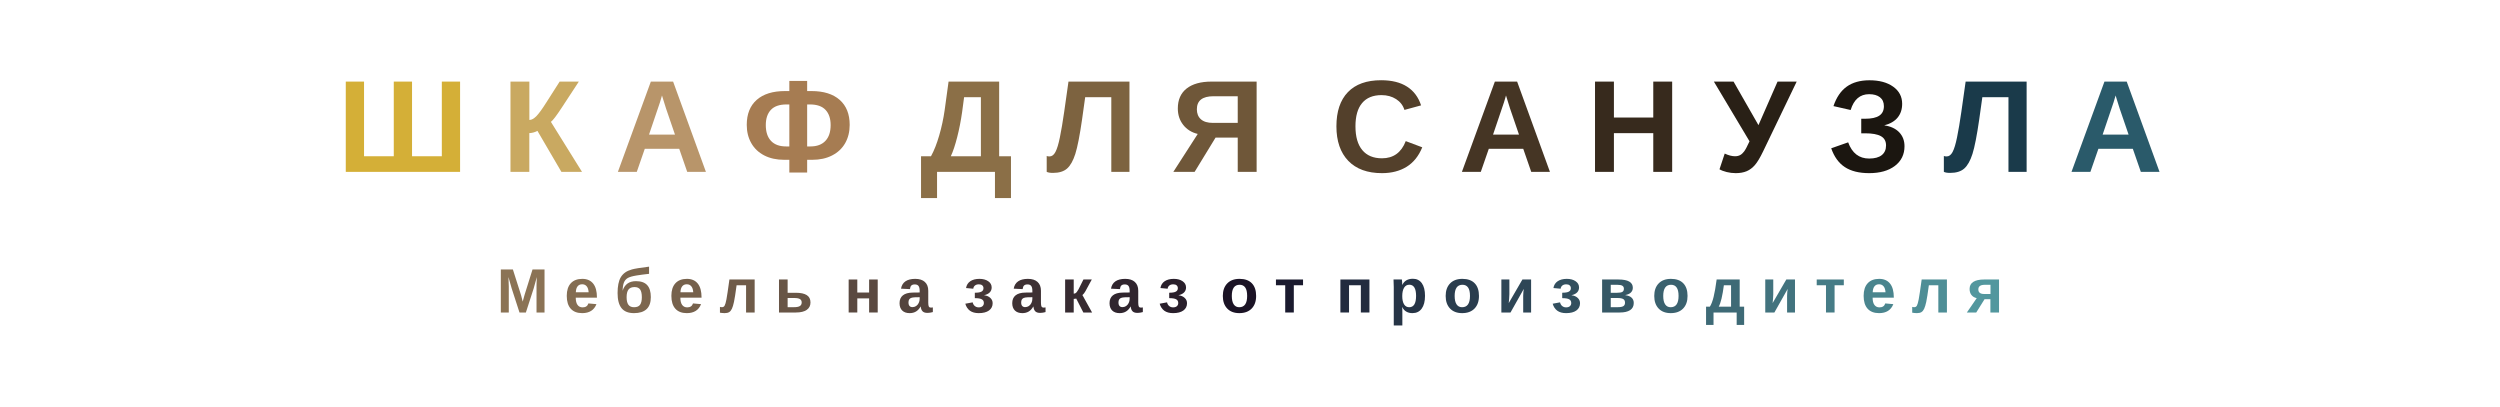
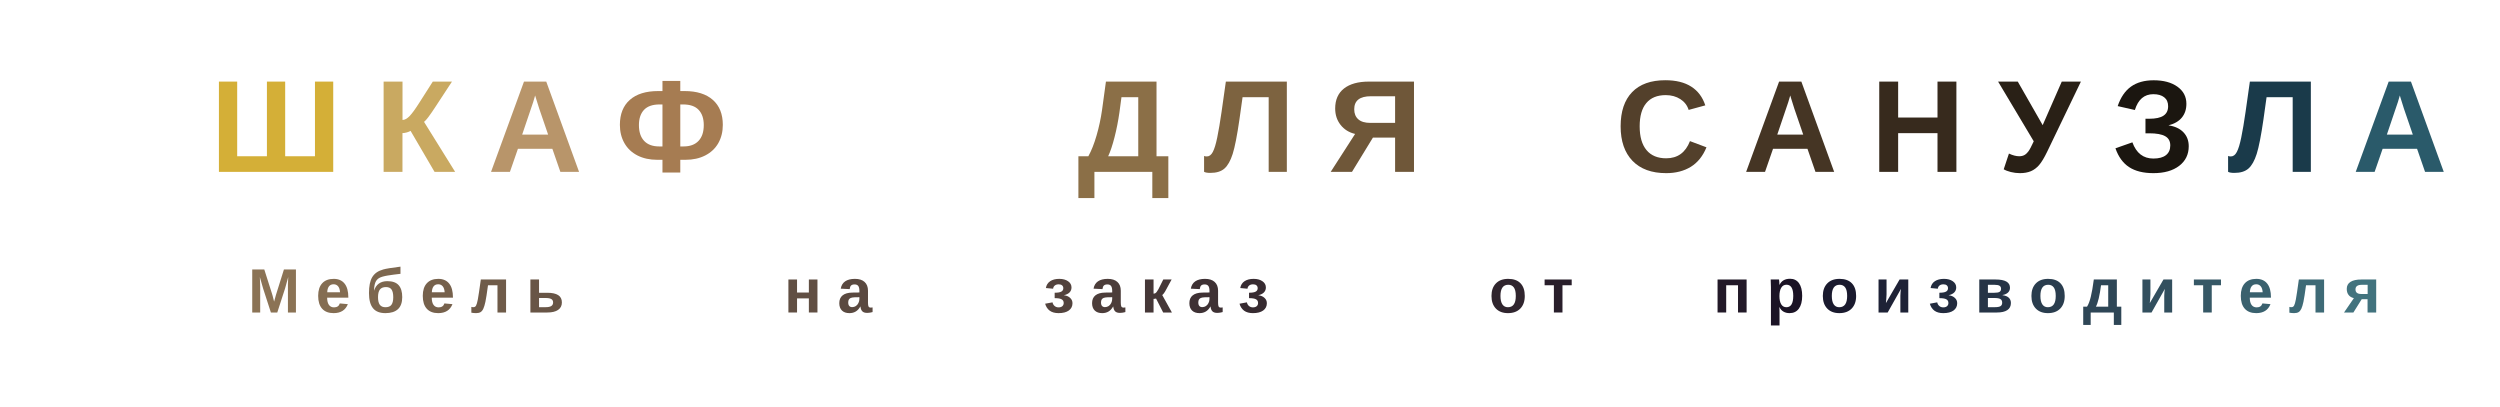
<svg xmlns="http://www.w3.org/2000/svg" viewBox="0 0 800 130" width="800" height="130">
  <defs>
    <style>
      @keyframes appear {
        from { opacity: 0; transform: translateY(10px); }
        to { opacity: 1; transform: translateY(0); }
      }
      .title-letter {
        opacity: 0;
        animation: appear 0.4s ease forwards;
        font-family: Arial, sans-serif;
        font-weight: 900;
      }
      .subtitle-letter {
        opacity: 0;
        animation: appear 0.3s ease forwards;
        font-family: Arial, sans-serif;
        font-weight: 600;
      }
    </style>
  </defs>
-   <text x="400" y="55" text-anchor="middle" font-size="42" letter-spacing="3">
+   <text x="150" y="55" text-anchor="middle" font-size="42">
    <tspan class="title-letter" style="fill:#d4af37; animation-delay:0.00s">Ш</tspan>
    <tspan class="title-letter" style="fill:#c9a961; animation-delay:0.05s">К</tspan>
    <tspan class="title-letter" style="fill:#b8956a; animation-delay:0.10s">А</tspan>
    <tspan class="title-letter" style="fill:#a67c52; animation-delay:0.15s">Ф</tspan>
-     <tspan class="title-letter" style="fill:#956b45; animation-delay:0.20s"> </tspan>
+   </text>
+   <text x="400" y="55" text-anchor="middle" font-size="42">
    <tspan class="title-letter" style="fill:#8b6f47; animation-delay:0.25s">Д</tspan>
    <tspan class="title-letter" style="fill:#7d6340; animation-delay:0.30s">Л</tspan>
    <tspan class="title-letter" style="fill:#6f5739; animation-delay:0.35s">Я</tspan>
-     <tspan class="title-letter" style="fill:#614b32; animation-delay:0.40s"> </tspan>
+   </text>
+   <text x="650" y="55" text-anchor="middle" font-size="42">
    <tspan class="title-letter" style="fill:#53402b; animation-delay:0.45s">С</tspan>
    <tspan class="title-letter" style="fill:#453524; animation-delay:0.50s">А</tspan>
    <tspan class="title-letter" style="fill:#372a1d; animation-delay:0.55s">Н</tspan>
    <tspan class="title-letter" style="fill:#292016; animation-delay:0.60s">У</tspan>
    <tspan class="title-letter" style="fill:#1b1610; animation-delay:0.65s">З</tspan>
    <tspan class="title-letter" style="fill:#1a3a4a; animation-delay:0.70s">Л</tspan>
    <tspan class="title-letter" style="fill:#2a5a6a; animation-delay:0.75s">А</tspan>
  </text>
-   <text x="400" y="100" text-anchor="middle" font-size="20" letter-spacing="1">
+   <text x="130" y="100" text-anchor="middle" font-size="20">
    <tspan class="subtitle-letter" style="fill:#8b7355; animation-delay:1.00s">М</tspan>
    <tspan class="subtitle-letter" style="fill:#846d52; animation-delay:1.04s">е</tspan>
    <tspan class="subtitle-letter" style="fill:#7d674f; animation-delay:1.08s">б</tspan>
    <tspan class="subtitle-letter" style="fill:#76614c; animation-delay:1.12s">е</tspan>
    <tspan class="subtitle-letter" style="fill:#6f5b49; animation-delay:1.16s">л</tspan>
    <tspan class="subtitle-letter" style="fill:#685546; animation-delay:1.20s">ь</tspan>
-     <tspan class="subtitle-letter" style="fill:#614f43; animation-delay:1.24s"> </tspan>
-     <tspan class="subtitle-letter" style="fill:#5a4940; animation-delay:1.28s">н</tspan>
-     <tspan class="subtitle-letter" style="fill:#53433d; animation-delay:1.32s">а</tspan>
-     <tspan class="subtitle-letter" style="fill:#4c3d3a; animation-delay:1.36s"> </tspan>
-     <tspan class="subtitle-letter" style="fill:#453737; animation-delay:1.40s">з</tspan>
+   </text>
+   <text x="265" y="100" text-anchor="middle" font-size="20">
+     <tspan class="subtitle-letter" style="fill:#614f43; animation-delay:1.24s">н</tspan>
+     <tspan class="subtitle-letter" style="fill:#5a4940; animation-delay:1.28s">а</tspan>
+   </text>
+   <text x="370" y="100" text-anchor="middle" font-size="20">
+     <tspan class="subtitle-letter" style="fill:#53433d; animation-delay:1.32s">з</tspan>
+     <tspan class="subtitle-letter" style="fill:#4c3d3a; animation-delay:1.36s">а</tspan>
+     <tspan class="subtitle-letter" style="fill:#453737; animation-delay:1.40s">к</tspan>
    <tspan class="subtitle-letter" style="fill:#3e3134; animation-delay:1.44s">а</tspan>
-     <tspan class="subtitle-letter" style="fill:#372b31; animation-delay:1.48s">к</tspan>
-     <tspan class="subtitle-letter" style="fill:#30252e; animation-delay:1.52s">а</tspan>
-     <tspan class="subtitle-letter" style="fill:#291f2b; animation-delay:1.56s">з</tspan>
-     <tspan class="subtitle-letter" style="fill:#221928; animation-delay:1.60s"> </tspan>
-     <tspan class="subtitle-letter" style="fill:#1b1325; animation-delay:1.64s">о</tspan>
-     <tspan class="subtitle-letter" style="fill:#1a1a2e; animation-delay:1.68s">т</tspan>
-     <tspan class="subtitle-letter" style="fill:#1e2236; animation-delay:1.72s"> </tspan>
-     <tspan class="subtitle-letter" style="fill:#222b3e; animation-delay:1.76s">п</tspan>
-     <tspan class="subtitle-letter" style="fill:#263446; animation-delay:1.80s">р</tspan>
+     <tspan class="subtitle-letter" style="fill:#372b31; animation-delay:1.48s">з</tspan>
+   </text>
+   <text x="490" y="100" text-anchor="middle" font-size="20">
+     <tspan class="subtitle-letter" style="fill:#30252e; animation-delay:1.52s">о</tspan>
+     <tspan class="subtitle-letter" style="fill:#291f2b; animation-delay:1.56s">т</tspan>
+   </text>
+   <text x="655" y="100" text-anchor="middle" font-size="20">
+     <tspan class="subtitle-letter" style="fill:#221928; animation-delay:1.60s">п</tspan>
+     <tspan class="subtitle-letter" style="fill:#1b1325; animation-delay:1.64s">р</tspan>
+     <tspan class="subtitle-letter" style="fill:#1a1a2e; animation-delay:1.68s">о</tspan>
+     <tspan class="subtitle-letter" style="fill:#1e2236; animation-delay:1.72s">и</tspan>
+     <tspan class="subtitle-letter" style="fill:#222b3e; animation-delay:1.76s">з</tspan>
+     <tspan class="subtitle-letter" style="fill:#263446; animation-delay:1.80s">в</tspan>
    <tspan class="subtitle-letter" style="fill:#2a3d4e; animation-delay:1.84s">о</tspan>
-     <tspan class="subtitle-letter" style="fill:#2e4656; animation-delay:1.88s">и</tspan>
-     <tspan class="subtitle-letter" style="fill:#324f5e; animation-delay:1.92s">з</tspan>
-     <tspan class="subtitle-letter" style="fill:#365866; animation-delay:1.96s">в</tspan>
-     <tspan class="subtitle-letter" style="fill:#3a616e; animation-delay:2.00s">о</tspan>
-     <tspan class="subtitle-letter" style="fill:#3e6a76; animation-delay:2.04s">д</tspan>
-     <tspan class="subtitle-letter" style="fill:#42737e; animation-delay:2.08s">и</tspan>
-     <tspan class="subtitle-letter" style="fill:#467c86; animation-delay:2.12s">т</tspan>
-     <tspan class="subtitle-letter" style="fill:#4a858e; animation-delay:2.16s">е</tspan>
-     <tspan class="subtitle-letter" style="fill:#4e8e96; animation-delay:2.20s">л</tspan>
-     <tspan class="subtitle-letter" style="fill:#52979e; animation-delay:2.24s">я</tspan>
+     <tspan class="subtitle-letter" style="fill:#2e4656; animation-delay:1.88s">д</tspan>
+     <tspan class="subtitle-letter" style="fill:#324f5e; animation-delay:1.92s">и</tspan>
+     <tspan class="subtitle-letter" style="fill:#365866; animation-delay:1.96s">т</tspan>
+     <tspan class="subtitle-letter" style="fill:#3a616e; animation-delay:2.00s">е</tspan>
+     <tspan class="subtitle-letter" style="fill:#3e6a76; animation-delay:2.04s">л</tspan>
+     <tspan class="subtitle-letter" style="fill:#42737e; animation-delay:2.08s">я</tspan>
  </text>
</svg>
